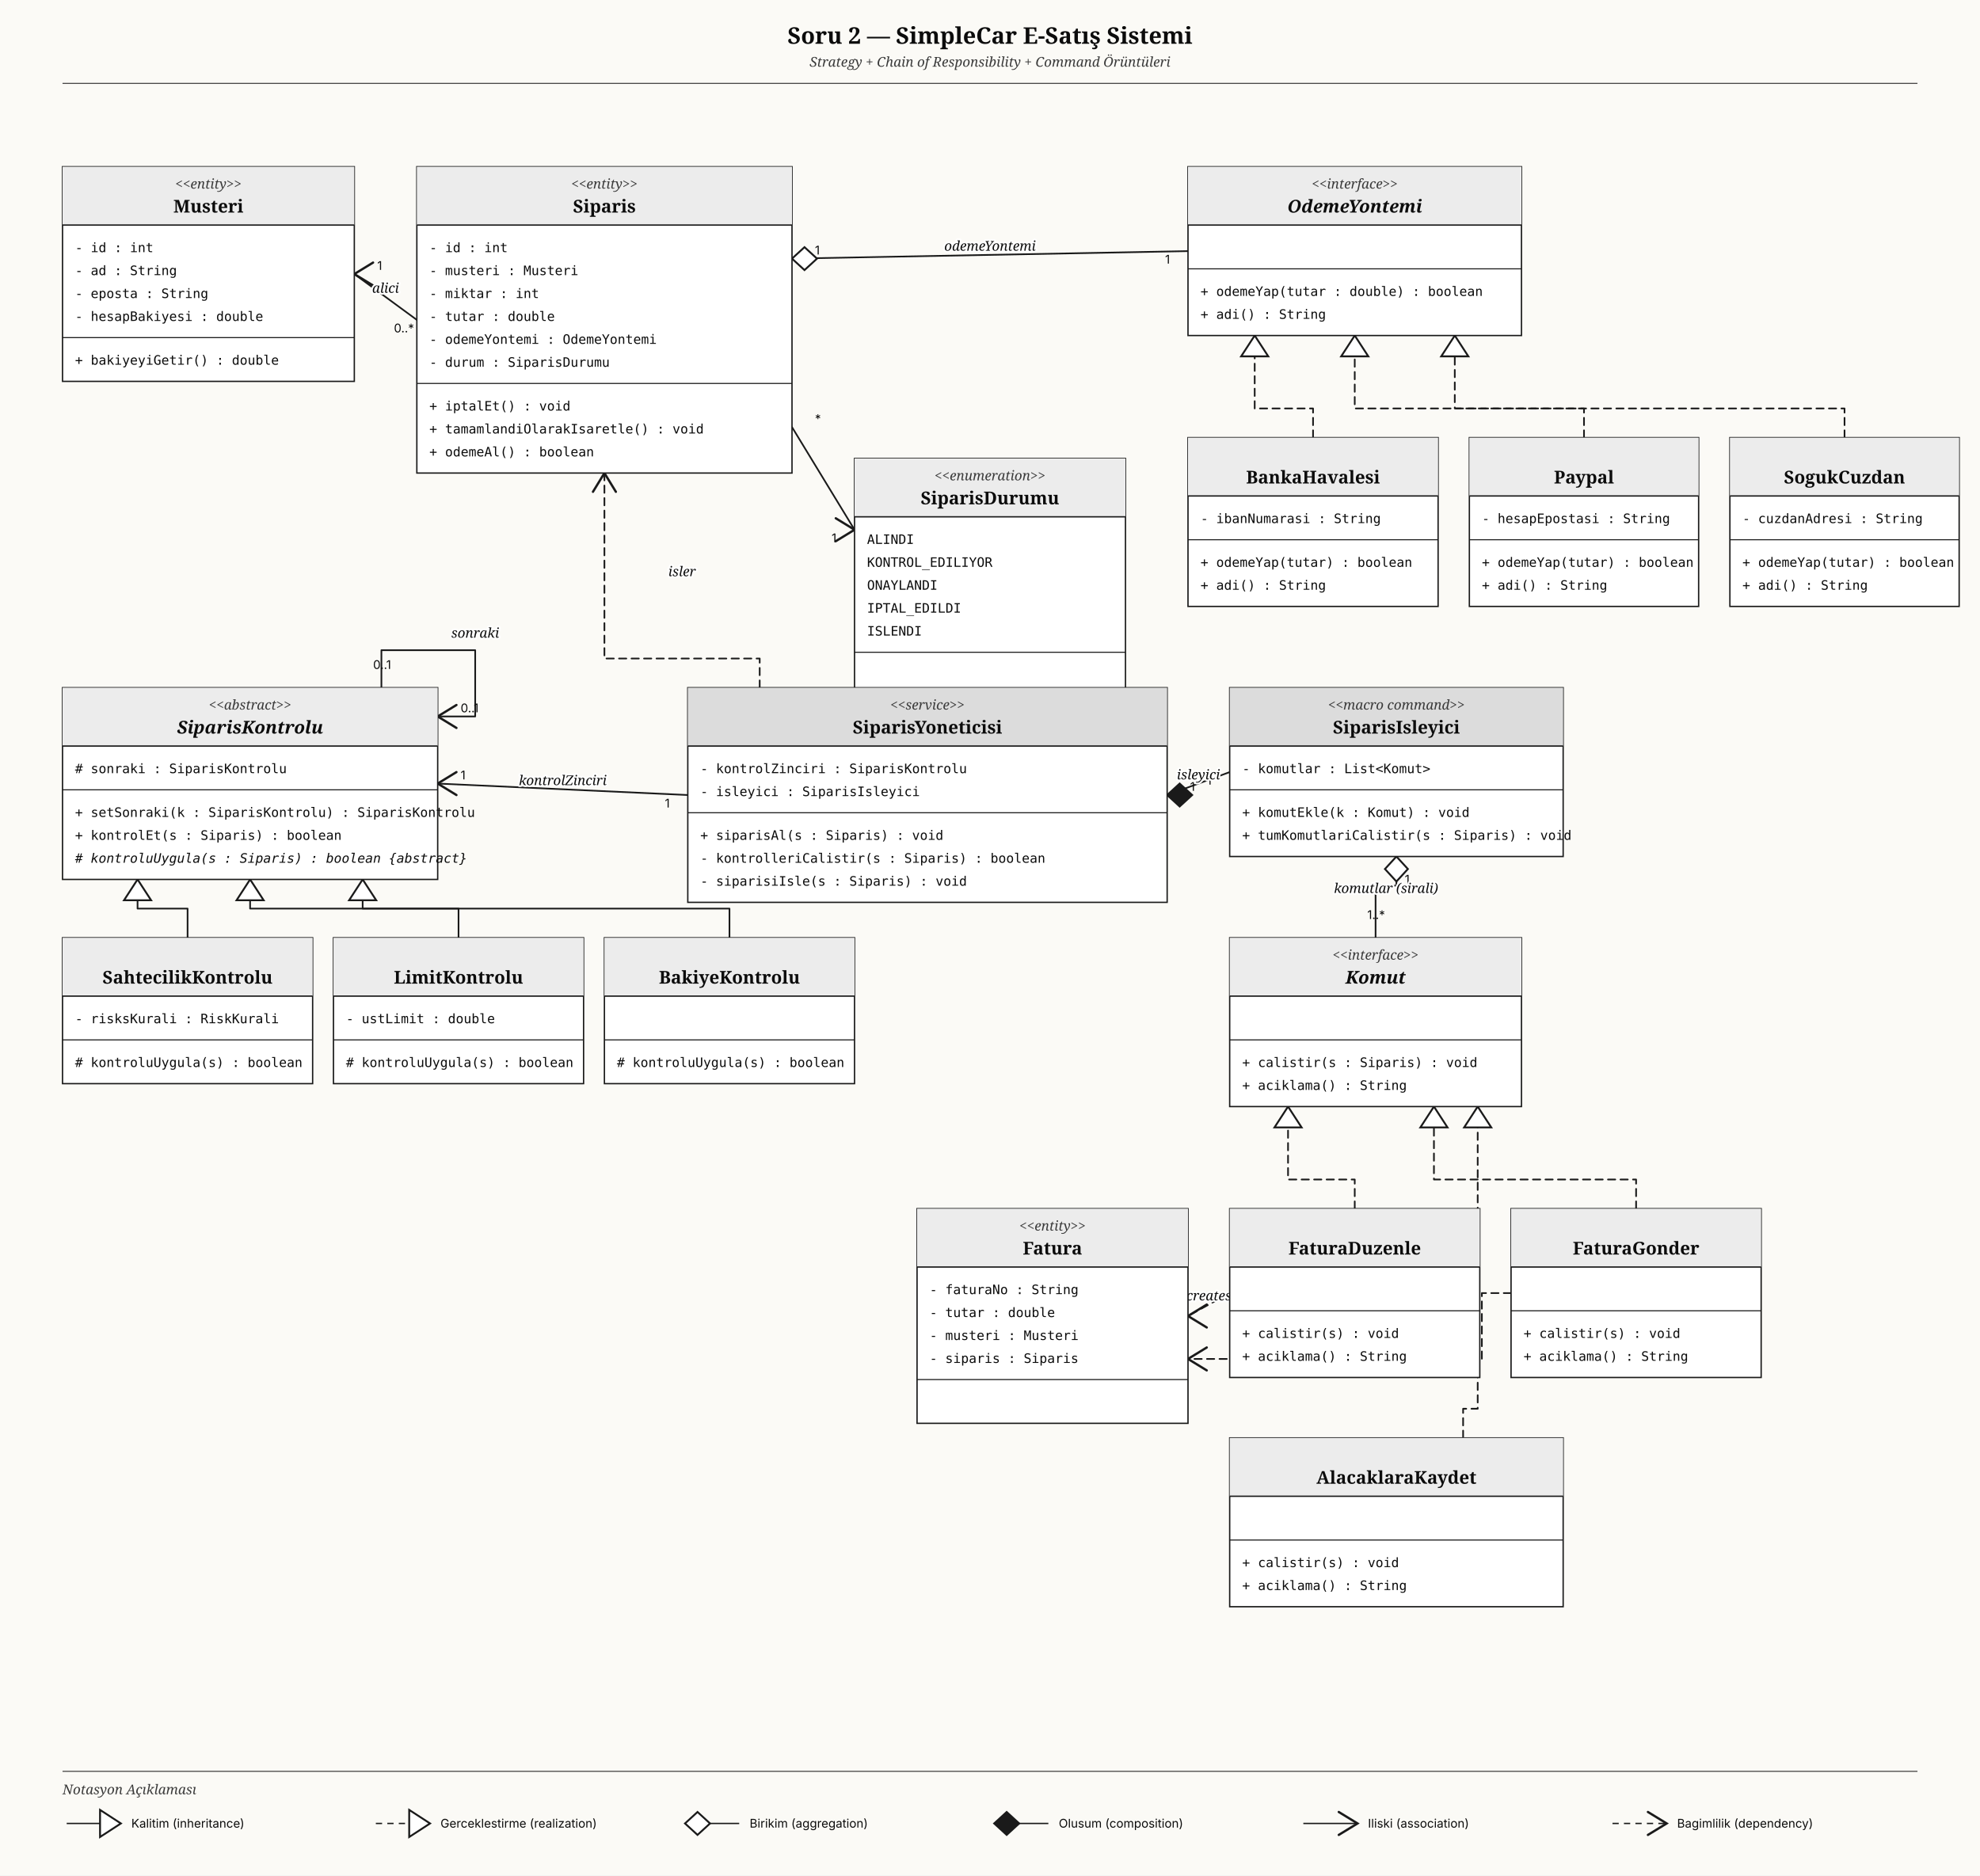
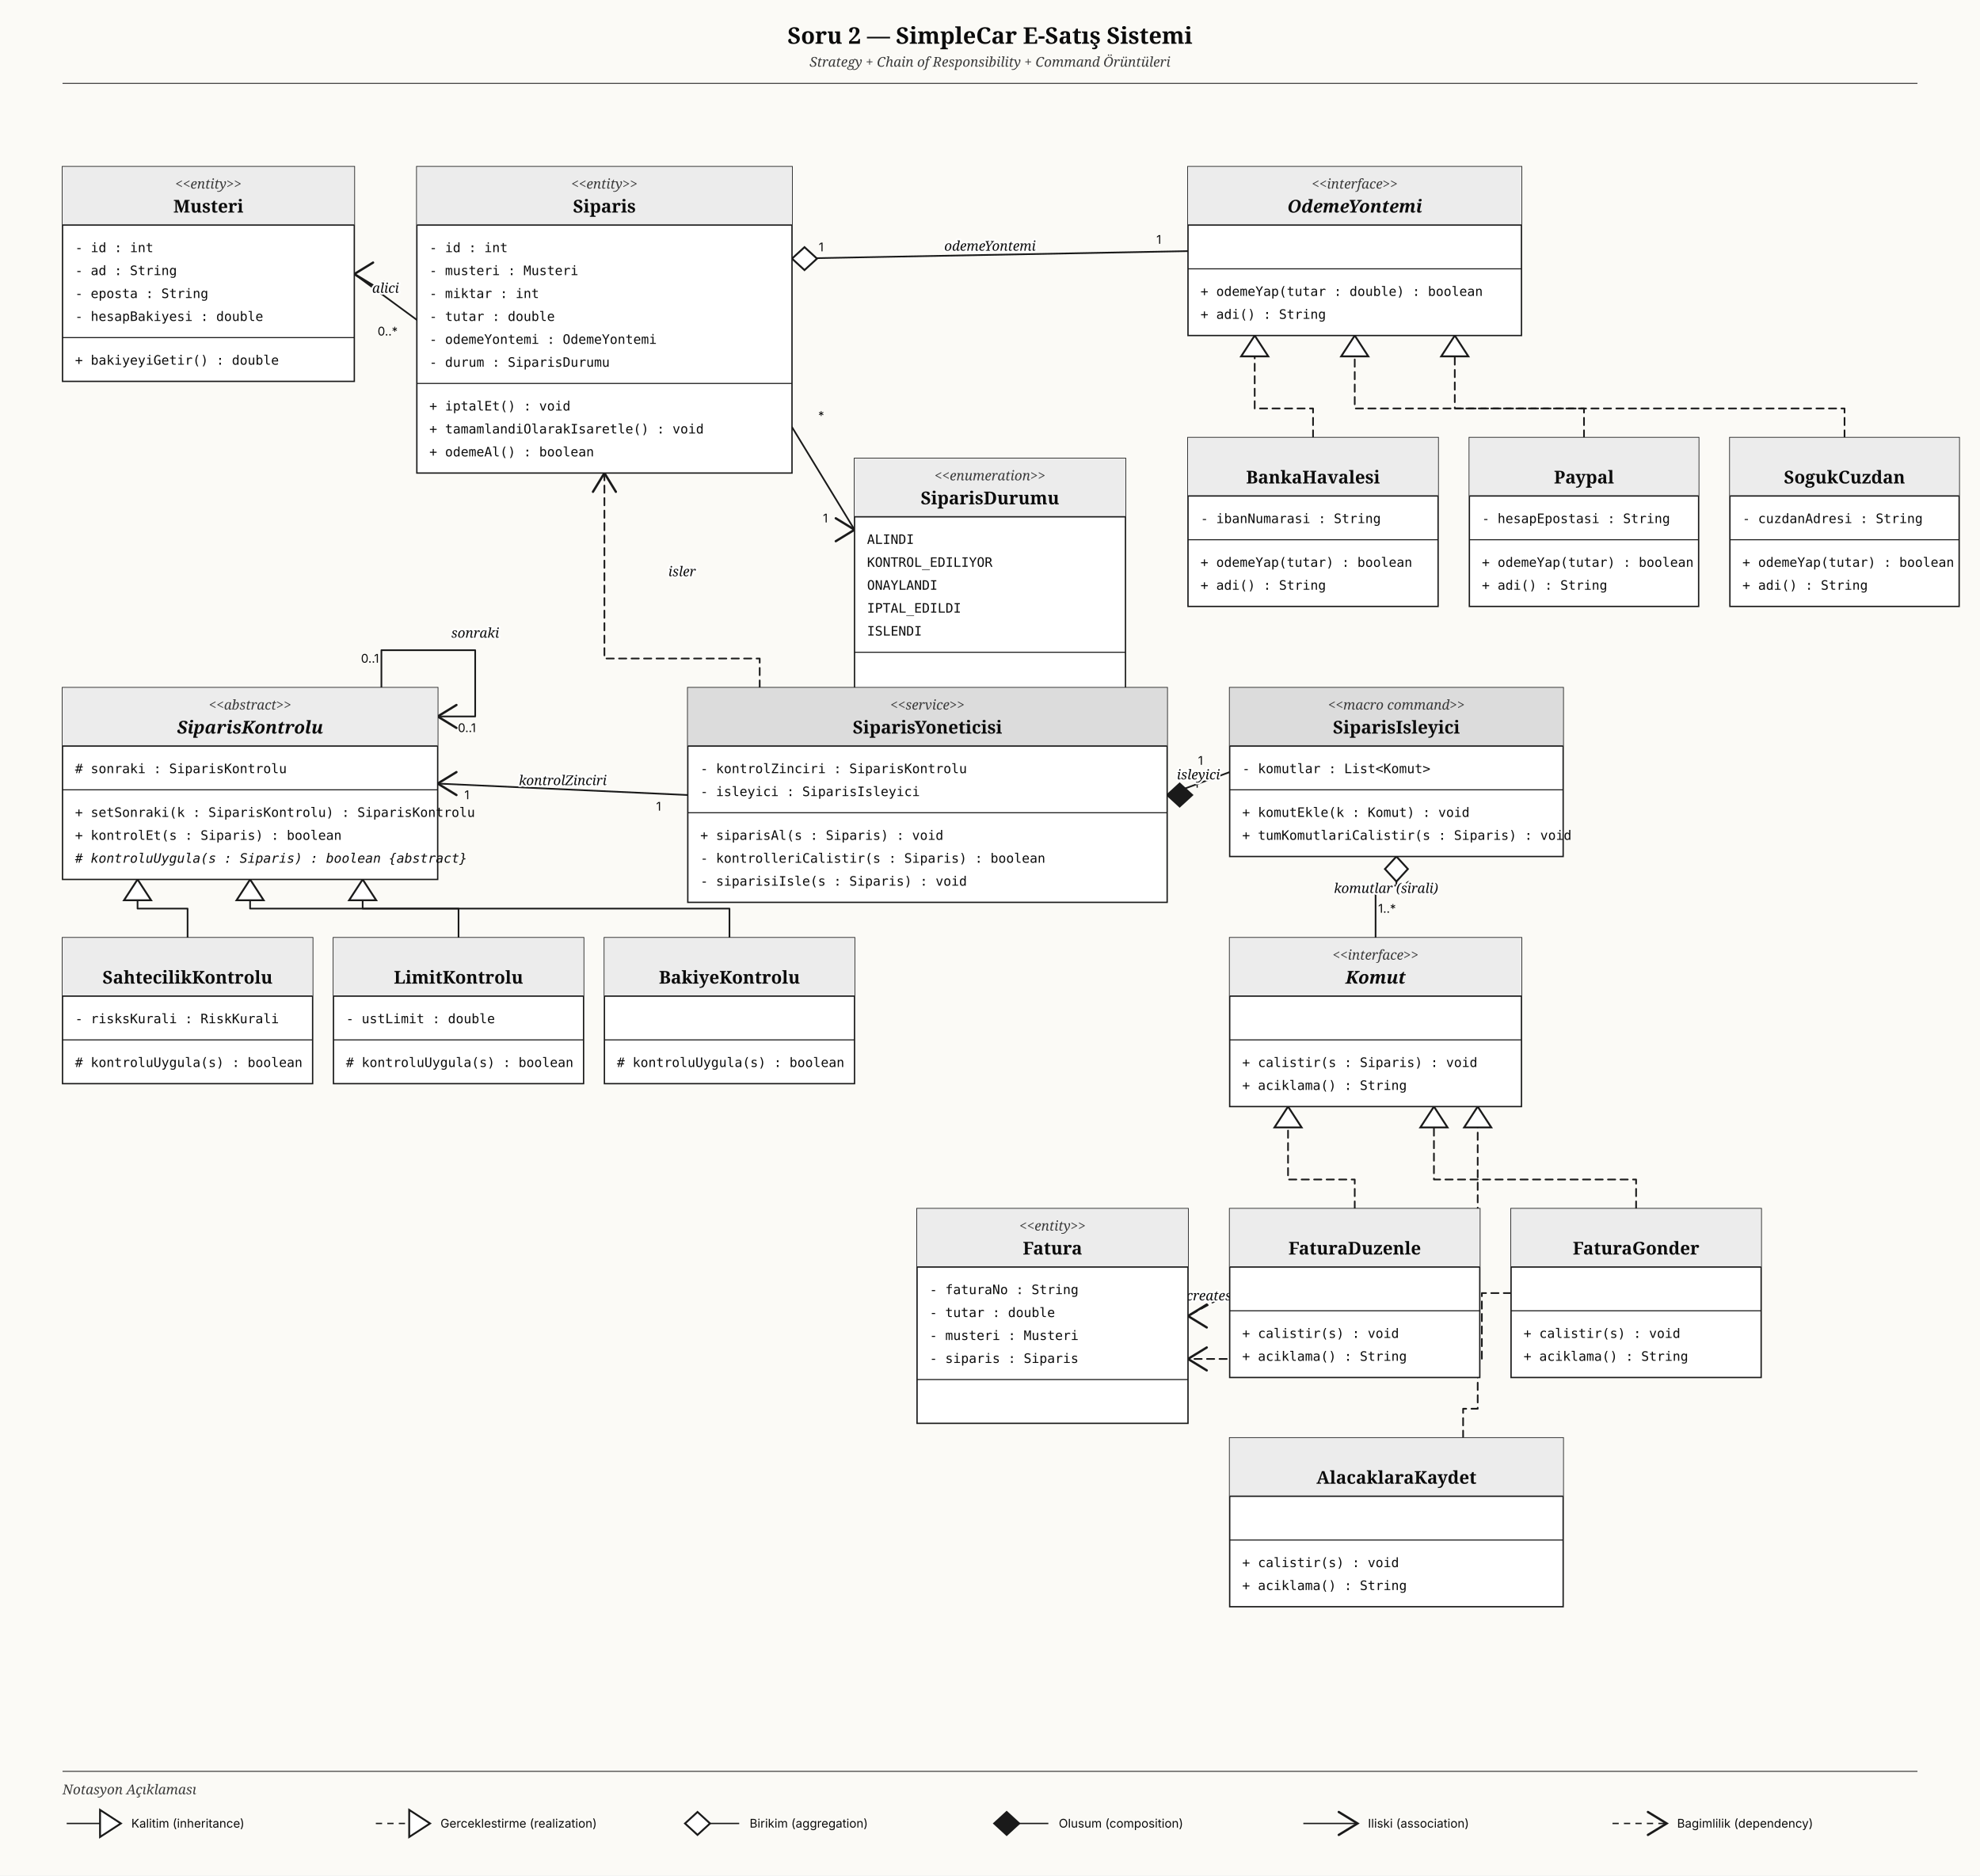
<svg xmlns="http://www.w3.org/2000/svg" viewBox="0 0 1900 1800" width="1900" height="1800">
  <rect width="1900" height="1800" fill="#fbfaf6" />
  <text x="950" y="42" text-anchor="middle" font-family="'EB Garamond','Georgia','Cambria',serif" font-size="22" font-weight="700" fill="#0c0c0c">
      Soru 2 — SimpleCar E-Satış Sistemi
    </text>
  <text x="950" y="64" text-anchor="middle" font-family="'EB Garamond','Georgia','Cambria',serif" font-size="13" font-style="italic" fill="#3a3a3a">
      Strategy + Chain of Responsibility + Command Örüntüleri
    </text>
  <line x1="60" y1="80" x2="1840" y2="80" stroke="#1a1a1a" stroke-width="0.8" />
  <g class="rel-association">
    <path d="M 400 307 L 340 263" fill="none" stroke="#1a1a1a" stroke-width="1.6" stroke-linejoin="round" stroke-linecap="round" />
    <polyline points="358,252 340,263 358,274" fill="none" stroke="#1a1a1a" stroke-width="2.2" stroke-linejoin="miter" stroke-linecap="round" />
-     <text x="378" y="319" font-family="'Inter','Helvetica Neue','Segoe UI',Arial,sans-serif" font-size="11.5" fill="#0c0c0c">0..*</text>
-     <text x="362" y="259" font-family="'Inter','Helvetica Neue','Segoe UI',Arial,sans-serif" font-size="11.5" fill="#0c0c0c">1</text>
+     <text x="372" y="322" text-anchor="middle" font-family="'Inter','Helvetica Neue','Segoe UI',Arial,sans-serif" font-size="11.5" fill="#0c0c0c">0..*</text>
+     <text x="368" y="278" text-anchor="middle" font-family="'Inter','Helvetica Neue','Segoe UI',Arial,sans-serif" font-size="11.5" fill="#0c0c0c">1</text>
    <g>
      <text x="370" y="281" text-anchor="middle" font-family="'EB Garamond','Georgia','Cambria',serif" font-size="13" font-style="italic" fill="#0c0c0c" paint-order="stroke" stroke="#ffffff" stroke-width="3.5" stroke-linejoin="round">
        alici
      </text>
    </g>
  </g>
  <g class="rel-association">
    <path d="M 760 409.9 L 820 508.4" fill="none" stroke="#1a1a1a" stroke-width="1.6" stroke-linejoin="round" stroke-linecap="round" />
    <polyline points="802,519.4 820,508.4 802,497.4" fill="none" stroke="#1a1a1a" stroke-width="2.2" stroke-linejoin="miter" stroke-linecap="round" />
-     <text x="782" y="405.9" font-family="'Inter','Helvetica Neue','Segoe UI',Arial,sans-serif" font-size="11.5" fill="#0c0c0c">*</text>
-     <text x="798" y="520.4" font-family="'Inter','Helvetica Neue','Segoe UI',Arial,sans-serif" font-size="11.5" fill="#0c0c0c">1</text>
+     <text x="788" y="402.9" text-anchor="middle" font-family="'Inter','Helvetica Neue','Segoe UI',Arial,sans-serif" font-size="11.5" fill="#0c0c0c">*</text>
+     <text x="792" y="501.4" text-anchor="middle" font-family="'Inter','Helvetica Neue','Segoe UI',Arial,sans-serif" font-size="11.5" fill="#0c0c0c">1</text>
  </g>
  <g class="rel-aggregation">
    <path d="M 760 248.2 L 1140 241" fill="none" stroke="#1a1a1a" stroke-width="1.6" stroke-linejoin="round" stroke-linecap="round" />
    <polygon points="760,248.2 772,237.2 784,248.2 772,259.2" fill="#ffffff" stroke="#1a1a1a" stroke-width="1.8" stroke-linejoin="miter" />
-     <text x="782" y="244.2" font-family="'Inter','Helvetica Neue','Segoe UI',Arial,sans-serif" font-size="11.5" fill="#0c0c0c">1</text>
-     <text x="1118" y="253" font-family="'Inter','Helvetica Neue','Segoe UI',Arial,sans-serif" font-size="11.5" fill="#0c0c0c">1</text>
+     <text x="788" y="241.2" text-anchor="middle" font-family="'Inter','Helvetica Neue','Segoe UI',Arial,sans-serif" font-size="11.5" fill="#0c0c0c">1</text>
+     <text x="1112" y="234" text-anchor="middle" font-family="'Inter','Helvetica Neue','Segoe UI',Arial,sans-serif" font-size="11.5" fill="#0c0c0c">1</text>
    <g>
      <text x="950" y="240.6" text-anchor="middle" font-family="'EB Garamond','Georgia','Cambria',serif" font-size="13" font-style="italic" fill="#0c0c0c" paint-order="stroke" stroke="#ffffff" stroke-width="3.5" stroke-linejoin="round">
        odemeYontemi
      </text>
    </g>
  </g>
  <g class="rel-realization">
    <path d="M 1260 420 L 1260 392 L 1204 392 L 1204 350 L 1204 322" fill="none" stroke="#1a1a1a" stroke-width="1.6" stroke-dasharray="7,5" stroke-linejoin="round" stroke-linecap="round" />
    <polygon points="1204,322 1217,342 1191,342" fill="#ffffff" stroke="#1a1a1a" stroke-width="1.8" stroke-linejoin="miter" />
  </g>
  <g class="rel-realization">
    <path d="M 1520 420 L 1520 392 L 1300 392 L 1300 350 L 1300 322" fill="none" stroke="#1a1a1a" stroke-width="1.6" stroke-dasharray="7,5" stroke-linejoin="round" stroke-linecap="round" />
    <polygon points="1300,322 1313,342 1287,342" fill="#ffffff" stroke="#1a1a1a" stroke-width="1.8" stroke-linejoin="miter" />
  </g>
  <g class="rel-realization">
    <path d="M 1770 420 L 1770 392 L 1396 392 L 1396 350 L 1396 322" fill="none" stroke="#1a1a1a" stroke-width="1.6" stroke-dasharray="7,5" stroke-linejoin="round" stroke-linecap="round" />
    <polygon points="1396,322 1409,342 1383,342" fill="#ffffff" stroke="#1a1a1a" stroke-width="1.8" stroke-linejoin="miter" />
  </g>
  <g class="rel-association">
    <path d="M 660 763 L 420 752" fill="none" stroke="#1a1a1a" stroke-width="1.6" stroke-linejoin="round" stroke-linecap="round" />
    <polyline points="438,741 420,752 438,763" fill="none" stroke="#1a1a1a" stroke-width="2.2" stroke-linejoin="miter" stroke-linecap="round" />
-     <text x="638" y="775" font-family="'Inter','Helvetica Neue','Segoe UI',Arial,sans-serif" font-size="11.5" fill="#0c0c0c">1</text>
-     <text x="442" y="748" font-family="'Inter','Helvetica Neue','Segoe UI',Arial,sans-serif" font-size="11.5" fill="#0c0c0c">1</text>
+     <text x="632" y="778" text-anchor="middle" font-family="'Inter','Helvetica Neue','Segoe UI',Arial,sans-serif" font-size="11.5" fill="#0c0c0c">1</text>
+     <text x="448" y="767" text-anchor="middle" font-family="'Inter','Helvetica Neue','Segoe UI',Arial,sans-serif" font-size="11.5" fill="#0c0c0c">1</text>
    <g>
      <text x="540" y="753.5" text-anchor="middle" font-family="'EB Garamond','Georgia','Cambria',serif" font-size="13" font-style="italic" fill="#0c0c0c" paint-order="stroke" stroke="#ffffff" stroke-width="3.5" stroke-linejoin="round">
        kontrolZinciri
      </text>
    </g>
  </g>
  <g class="rel-composition">
    <path d="M 1120 763 L 1180 741" fill="none" stroke="#1a1a1a" stroke-width="1.6" stroke-linejoin="round" stroke-linecap="round" />
    <polygon points="1120,763 1132,752 1144,763 1132,774" fill="#1a1a1a" stroke="#1a1a1a" stroke-width="1.8" stroke-linejoin="miter" />
-     <text x="1142" y="759" font-family="'Inter','Helvetica Neue','Segoe UI',Arial,sans-serif" font-size="11.5" fill="#0c0c0c">1</text>
-     <text x="1158" y="753" font-family="'Inter','Helvetica Neue','Segoe UI',Arial,sans-serif" font-size="11.5" fill="#0c0c0c">1</text>
+     <text x="1148" y="756" text-anchor="middle" font-family="'Inter','Helvetica Neue','Segoe UI',Arial,sans-serif" font-size="11.5" fill="#0c0c0c">1</text>
+     <text x="1152" y="734" text-anchor="middle" font-family="'Inter','Helvetica Neue','Segoe UI',Arial,sans-serif" font-size="11.5" fill="#0c0c0c">1</text>
    <g>
      <text x="1150" y="748" text-anchor="middle" font-family="'EB Garamond','Georgia','Cambria',serif" font-size="13" font-style="italic" fill="#0c0c0c" paint-order="stroke" stroke="#ffffff" stroke-width="3.5" stroke-linejoin="round">
        isleyici
      </text>
    </g>
  </g>
  <g class="rel-dependency">
    <path d="M 729 660 L 729 632 L 580 632 L 580 482 L 580 454" fill="none" stroke="#1a1a1a" stroke-width="1.6" stroke-dasharray="7,5" stroke-linejoin="round" stroke-linecap="round" />
    <polyline points="591,472 580,454 569,472" fill="none" stroke="#1a1a1a" stroke-width="2.2" stroke-linejoin="miter" stroke-linecap="round" />
    <g>
      <text x="654.5" y="553" text-anchor="middle" font-family="'EB Garamond','Georgia','Cambria',serif" font-size="13" font-style="italic" fill="#0c0c0c" paint-order="stroke" stroke="#ffffff" stroke-width="3.5" stroke-linejoin="round">
        isler
      </text>
    </g>
  </g>
  <g class="rel-association">
    <path d="M 366 660 L 366 624 L 456 624 L 456 687.6 L 420 687.6" fill="none" stroke="#1a1a1a" stroke-width="1.6" stroke-linejoin="round" stroke-linecap="round" />
    <polyline points="438,676.6 420,687.6 438,698.6" fill="none" stroke="#1a1a1a" stroke-width="2.2" stroke-linejoin="miter" stroke-linecap="round" />
-     <text x="358" y="642" font-family="'Inter','Helvetica Neue','Segoe UI',Arial,sans-serif" font-size="11.5" fill="#0c0c0c">0..1</text>
-     <text x="442" y="683.6" font-family="'Inter','Helvetica Neue','Segoe UI',Arial,sans-serif" font-size="11.5" fill="#0c0c0c">0..1</text>
+     <text x="355" y="636" text-anchor="middle" font-family="'Inter','Helvetica Neue','Segoe UI',Arial,sans-serif" font-size="11.5" fill="#0c0c0c">0..1</text>
+     <text x="448" y="702.6" text-anchor="middle" font-family="'Inter','Helvetica Neue','Segoe UI',Arial,sans-serif" font-size="11.5" fill="#0c0c0c">0..1</text>
    <g>
      <text x="456" y="612" text-anchor="middle" font-family="'EB Garamond','Georgia','Cambria',serif" font-size="13" font-style="italic" fill="#0c0c0c" paint-order="stroke" stroke="#ffffff" stroke-width="3.5" stroke-linejoin="round">
        sonraki
      </text>
    </g>
  </g>
  <g class="rel-inheritance">
    <path d="M 180 900 L 180 872 L 132 872 L 132 872 L 132 844" fill="none" stroke="#1a1a1a" stroke-width="1.6" stroke-linejoin="round" stroke-linecap="round" />
    <polygon points="132,844 145,864 119,864" fill="#ffffff" stroke="#1a1a1a" stroke-width="1.8" stroke-linejoin="miter" />
  </g>
  <g class="rel-inheritance">
    <path d="M 440 900 L 440 872 L 240 872 L 240 872 L 240 844" fill="none" stroke="#1a1a1a" stroke-width="1.6" stroke-linejoin="round" stroke-linecap="round" />
    <polygon points="240,844 253,864 227,864" fill="#ffffff" stroke="#1a1a1a" stroke-width="1.8" stroke-linejoin="miter" />
  </g>
  <g class="rel-inheritance">
    <path d="M 700 900 L 700 872 L 348 872 L 348 872 L 348 844" fill="none" stroke="#1a1a1a" stroke-width="1.6" stroke-linejoin="round" stroke-linecap="round" />
    <polygon points="348,844 361,864 335,864" fill="#ffffff" stroke="#1a1a1a" stroke-width="1.8" stroke-linejoin="miter" />
  </g>
  <g class="rel-aggregation">
    <path d="M 1340 822 L 1340 850 L 1320 850 L 1320 872 L 1320 900" fill="none" stroke="#1a1a1a" stroke-width="1.6" stroke-linejoin="round" stroke-linecap="round" />
    <polygon points="1340,822 1351,834 1340,846 1329,834" fill="#ffffff" stroke="#1a1a1a" stroke-width="1.8" stroke-linejoin="miter" />
-     <text x="1348" y="848" font-family="'Inter','Helvetica Neue','Segoe UI',Arial,sans-serif" font-size="11.5" fill="#0c0c0c">1</text>
-     <text x="1312" y="882" font-family="'Inter','Helvetica Neue','Segoe UI',Arial,sans-serif" font-size="11.5" fill="#0c0c0c">1..*</text>
+     <text x="1351" y="854" text-anchor="middle" font-family="'Inter','Helvetica Neue','Segoe UI',Arial,sans-serif" font-size="11.5" fill="#0c0c0c">1</text>
+     <text x="1331" y="876" text-anchor="middle" font-family="'Inter','Helvetica Neue','Segoe UI',Arial,sans-serif" font-size="11.5" fill="#0c0c0c">1..*</text>
    <g>
      <text x="1330" y="857" text-anchor="middle" font-family="'EB Garamond','Georgia','Cambria',serif" font-size="13" font-style="italic" fill="#0c0c0c" paint-order="stroke" stroke="#ffffff" stroke-width="3.5" stroke-linejoin="round">
        komutlar (sirali)
      </text>
    </g>
  </g>
  <g class="rel-realization">
    <path d="M 1300 1160 L 1300 1132 L 1236 1132 L 1236 1090 L 1236 1062" fill="none" stroke="#1a1a1a" stroke-width="1.6" stroke-dasharray="7,5" stroke-linejoin="round" stroke-linecap="round" />
    <polygon points="1236,1062 1249,1082 1223,1082" fill="#ffffff" stroke="#1a1a1a" stroke-width="1.8" stroke-linejoin="miter" />
  </g>
  <g class="rel-realization">
    <path d="M 1570 1160 L 1570 1132 L 1376 1132 L 1376 1090 L 1376 1062" fill="none" stroke="#1a1a1a" stroke-width="1.6" stroke-dasharray="7,5" stroke-linejoin="round" stroke-linecap="round" />
    <polygon points="1376,1062 1389,1082 1363,1082" fill="#ffffff" stroke="#1a1a1a" stroke-width="1.8" stroke-linejoin="miter" />
  </g>
  <g class="rel-realization">
    <path d="M 1404 1380 L 1404 1352 L 1418 1352 L 1418 1090 L 1418 1062" fill="none" stroke="#1a1a1a" stroke-width="1.6" stroke-dasharray="7,5" stroke-linejoin="round" stroke-linecap="round" />
    <polygon points="1418,1062 1431,1082 1405,1082" fill="#ffffff" stroke="#1a1a1a" stroke-width="1.8" stroke-linejoin="miter" />
  </g>
  <g class="rel-dependency">
    <path d="M 1180 1241 L 1140 1263" fill="none" stroke="#1a1a1a" stroke-width="1.6" stroke-dasharray="7,5" stroke-linejoin="round" stroke-linecap="round" />
    <polyline points="1158,1252 1140,1263 1158,1274" fill="none" stroke="#1a1a1a" stroke-width="2.2" stroke-linejoin="miter" stroke-linecap="round" />
    <g>
      <text x="1160" y="1248" text-anchor="middle" font-family="'EB Garamond','Georgia','Cambria',serif" font-size="13" font-style="italic" fill="#0c0c0c" paint-order="stroke" stroke="#ffffff" stroke-width="3.5" stroke-linejoin="round">
        &lt;&lt;creates&gt;&gt;
      </text>
    </g>
  </g>
  <g class="rel-dependency">
    <path d="M 1450 1241 L 1422 1241 L 1422 1304.2 L 1168 1304.2 L 1140 1304.2" fill="none" stroke="#1a1a1a" stroke-width="1.6" stroke-dasharray="7,5" stroke-linejoin="round" stroke-linecap="round" />
    <polyline points="1158,1293.2 1140,1304.2 1158,1315.2" fill="none" stroke="#1a1a1a" stroke-width="2.2" stroke-linejoin="miter" stroke-linecap="round" />
    <g>
      <text x="1295" y="1268.6" text-anchor="middle" font-family="'EB Garamond','Georgia','Cambria',serif" font-size="13" font-style="italic" fill="#0c0c0c" paint-order="stroke" stroke="#ffffff" stroke-width="3.5" stroke-linejoin="round">
        &lt;&lt;uses&gt;&gt;
      </text>
    </g>
  </g>
  <g class="cls-Musteri">
    <rect x="60" y="160" width="280" height="206" fill="#ffffff" stroke="#1a1a1a" stroke-width="1.3" />
    <rect x="60" y="160" width="280" height="56" fill="#ececec" stroke="none" />
    <line x1="60" y1="216" x2="340" y2="216" stroke="#1a1a1a" stroke-width="1.3" />
    <text x="200" y="181" text-anchor="middle" font-family="'EB Garamond','Georgia','Cambria',serif" font-style="italic" font-size="13" fill="#3a3a3a">
      &lt;&lt;entity&gt;&gt;
    </text>
    <text x="200" y="204" text-anchor="middle" font-family="'EB Garamond','Georgia','Cambria',serif" font-weight="700" font-size="17" fill="#0c0c0c">
    Musteri
  </text>
    <text x="72" y="242" font-family="'JetBrains Mono','SFMono-Regular','Consolas',Menlo,monospace" font-size="12.5" fill="#0c0c0c">- id : int</text>
    <text x="72" y="264" font-family="'JetBrains Mono','SFMono-Regular','Consolas',Menlo,monospace" font-size="12.5" fill="#0c0c0c">- ad : String</text>
    <text x="72" y="286" font-family="'JetBrains Mono','SFMono-Regular','Consolas',Menlo,monospace" font-size="12.5" fill="#0c0c0c">- eposta : String</text>
    <text x="72" y="308" font-family="'JetBrains Mono','SFMono-Regular','Consolas',Menlo,monospace" font-size="12.5" fill="#0c0c0c">- hesapBakiyesi : double</text>
    <line x1="60" y1="324" x2="340" y2="324" stroke="#1a1a1a" stroke-width="1" />
    <text x="72" y="350" font-family="'JetBrains Mono','SFMono-Regular','Consolas',Menlo,monospace" font-size="12.5" fill="#0c0c0c">+ bakiyeyiGetir() : double</text>
  </g>
  <g class="cls-Siparis">
    <rect x="400" y="160" width="360" height="294" fill="#ffffff" stroke="#1a1a1a" stroke-width="1.3" />
    <rect x="400" y="160" width="360" height="56" fill="#ececec" stroke="none" />
    <line x1="400" y1="216" x2="760" y2="216" stroke="#1a1a1a" stroke-width="1.3" />
    <text x="580" y="181" text-anchor="middle" font-family="'EB Garamond','Georgia','Cambria',serif" font-style="italic" font-size="13" fill="#3a3a3a">
      &lt;&lt;entity&gt;&gt;
    </text>
    <text x="580" y="204" text-anchor="middle" font-family="'EB Garamond','Georgia','Cambria',serif" font-weight="700" font-size="17" fill="#0c0c0c">
    Siparis
  </text>
    <text x="412" y="242" font-family="'JetBrains Mono','SFMono-Regular','Consolas',Menlo,monospace" font-size="12.5" fill="#0c0c0c">- id : int</text>
    <text x="412" y="264" font-family="'JetBrains Mono','SFMono-Regular','Consolas',Menlo,monospace" font-size="12.5" fill="#0c0c0c">- musteri : Musteri</text>
    <text x="412" y="286" font-family="'JetBrains Mono','SFMono-Regular','Consolas',Menlo,monospace" font-size="12.5" fill="#0c0c0c">- miktar : int</text>
    <text x="412" y="308" font-family="'JetBrains Mono','SFMono-Regular','Consolas',Menlo,monospace" font-size="12.5" fill="#0c0c0c">- tutar : double</text>
    <text x="412" y="330" font-family="'JetBrains Mono','SFMono-Regular','Consolas',Menlo,monospace" font-size="12.5" fill="#0c0c0c">- odemeYontemi : OdemeYontemi</text>
    <text x="412" y="352" font-family="'JetBrains Mono','SFMono-Regular','Consolas',Menlo,monospace" font-size="12.5" fill="#0c0c0c">- durum : SiparisDurumu</text>
    <line x1="400" y1="368" x2="760" y2="368" stroke="#1a1a1a" stroke-width="1" />
    <text x="412" y="394" font-family="'JetBrains Mono','SFMono-Regular','Consolas',Menlo,monospace" font-size="12.5" fill="#0c0c0c">+ iptalEt() : void</text>
    <text x="412" y="416" font-family="'JetBrains Mono','SFMono-Regular','Consolas',Menlo,monospace" font-size="12.5" fill="#0c0c0c">+ tamamlandiOlarakIsaretle() : void</text>
    <text x="412" y="438" font-family="'JetBrains Mono','SFMono-Regular','Consolas',Menlo,monospace" font-size="12.5" fill="#0c0c0c">+ odemeAl() : boolean</text>
  </g>
  <g class="cls-SiparisDurumu">
    <rect x="820" y="440" width="260" height="228" fill="#ffffff" stroke="#1a1a1a" stroke-width="1.3" />
    <rect x="820" y="440" width="260" height="56" fill="#ececec" stroke="none" />
    <line x1="820" y1="496" x2="1080" y2="496" stroke="#1a1a1a" stroke-width="1.3" />
    <text x="950" y="461" text-anchor="middle" font-family="'EB Garamond','Georgia','Cambria',serif" font-style="italic" font-size="13" fill="#3a3a3a">
      &lt;&lt;enumeration&gt;&gt;
    </text>
    <text x="950" y="484" text-anchor="middle" font-family="'EB Garamond','Georgia','Cambria',serif" font-weight="700" font-size="17" fill="#0c0c0c">
    SiparisDurumu
  </text>
    <text x="832" y="522" font-family="'JetBrains Mono','SFMono-Regular','Consolas',Menlo,monospace" font-size="12.5" fill="#0c0c0c">ALINDI</text>
    <text x="832" y="544" font-family="'JetBrains Mono','SFMono-Regular','Consolas',Menlo,monospace" font-size="12.5" fill="#0c0c0c">KONTROL_EDILIYOR</text>
    <text x="832" y="566" font-family="'JetBrains Mono','SFMono-Regular','Consolas',Menlo,monospace" font-size="12.5" fill="#0c0c0c">ONAYLANDI</text>
    <text x="832" y="588" font-family="'JetBrains Mono','SFMono-Regular','Consolas',Menlo,monospace" font-size="12.5" fill="#0c0c0c">IPTAL_EDILDI</text>
    <text x="832" y="610" font-family="'JetBrains Mono','SFMono-Regular','Consolas',Menlo,monospace" font-size="12.5" fill="#0c0c0c">ISLENDI</text>
    <line x1="820" y1="626" x2="1080" y2="626" stroke="#1a1a1a" stroke-width="1" />
  </g>
  <g class="cls-OdemeYontemi">
    <rect x="1140" y="160" width="320" height="162" fill="#ffffff" stroke="#1a1a1a" stroke-width="1.3" />
    <rect x="1140" y="160" width="320" height="56" fill="#ececec" stroke="none" />
    <line x1="1140" y1="216" x2="1460" y2="216" stroke="#1a1a1a" stroke-width="1.3" />
    <text x="1300" y="181" text-anchor="middle" font-family="'EB Garamond','Georgia','Cambria',serif" font-style="italic" font-size="13" fill="#3a3a3a">
      &lt;&lt;interface&gt;&gt;
    </text>
    <text x="1300" y="204" text-anchor="middle" font-family="'EB Garamond','Georgia','Cambria',serif" font-weight="700" font-size="17" font-style="italic" fill="#0c0c0c">
    OdemeYontemi
  </text>
    <line x1="1140" y1="258" x2="1460" y2="258" stroke="#1a1a1a" stroke-width="1" />
    <text x="1152" y="284" font-family="'JetBrains Mono','SFMono-Regular','Consolas',Menlo,monospace" font-size="12.5" fill="#0c0c0c">+ odemeYap(tutar : double) : boolean</text>
    <text x="1152" y="306" font-family="'JetBrains Mono','SFMono-Regular','Consolas',Menlo,monospace" font-size="12.5" fill="#0c0c0c">+ adi() : String</text>
  </g>
  <g class="cls-BankaHavalesi">
    <rect x="1140" y="420" width="240" height="162" fill="#ffffff" stroke="#1a1a1a" stroke-width="1.3" />
    <rect x="1140" y="420" width="240" height="56" fill="#ececec" stroke="none" />
    <line x1="1140" y1="476" x2="1380" y2="476" stroke="#1a1a1a" stroke-width="1.3" />
    <text x="1260" y="464" text-anchor="middle" font-family="'EB Garamond','Georgia','Cambria',serif" font-weight="700" font-size="17" fill="#0c0c0c">
    BankaHavalesi
  </text>
    <text x="1152" y="502" font-family="'JetBrains Mono','SFMono-Regular','Consolas',Menlo,monospace" font-size="12.5" fill="#0c0c0c">- ibanNumarasi : String</text>
    <line x1="1140" y1="518" x2="1380" y2="518" stroke="#1a1a1a" stroke-width="1" />
    <text x="1152" y="544" font-family="'JetBrains Mono','SFMono-Regular','Consolas',Menlo,monospace" font-size="12.5" fill="#0c0c0c">+ odemeYap(tutar) : boolean</text>
    <text x="1152" y="566" font-family="'JetBrains Mono','SFMono-Regular','Consolas',Menlo,monospace" font-size="12.5" fill="#0c0c0c">+ adi() : String</text>
  </g>
  <g class="cls-Paypal">
    <rect x="1410" y="420" width="220" height="162" fill="#ffffff" stroke="#1a1a1a" stroke-width="1.3" />
    <rect x="1410" y="420" width="220" height="56" fill="#ececec" stroke="none" />
    <line x1="1410" y1="476" x2="1630" y2="476" stroke="#1a1a1a" stroke-width="1.3" />
    <text x="1520" y="464" text-anchor="middle" font-family="'EB Garamond','Georgia','Cambria',serif" font-weight="700" font-size="17" fill="#0c0c0c">
    Paypal
  </text>
    <text x="1422" y="502" font-family="'JetBrains Mono','SFMono-Regular','Consolas',Menlo,monospace" font-size="12.5" fill="#0c0c0c">- hesapEpostasi : String</text>
    <line x1="1410" y1="518" x2="1630" y2="518" stroke="#1a1a1a" stroke-width="1" />
    <text x="1422" y="544" font-family="'JetBrains Mono','SFMono-Regular','Consolas',Menlo,monospace" font-size="12.5" fill="#0c0c0c">+ odemeYap(tutar) : boolean</text>
    <text x="1422" y="566" font-family="'JetBrains Mono','SFMono-Regular','Consolas',Menlo,monospace" font-size="12.5" fill="#0c0c0c">+ adi() : String</text>
  </g>
  <g class="cls-SogukCuzdan">
    <rect x="1660" y="420" width="220" height="162" fill="#ffffff" stroke="#1a1a1a" stroke-width="1.3" />
    <rect x="1660" y="420" width="220" height="56" fill="#ececec" stroke="none" />
    <line x1="1660" y1="476" x2="1880" y2="476" stroke="#1a1a1a" stroke-width="1.3" />
    <text x="1770" y="464" text-anchor="middle" font-family="'EB Garamond','Georgia','Cambria',serif" font-weight="700" font-size="17" fill="#0c0c0c">
    SogukCuzdan
  </text>
    <text x="1672" y="502" font-family="'JetBrains Mono','SFMono-Regular','Consolas',Menlo,monospace" font-size="12.5" fill="#0c0c0c">- cuzdanAdresi : String</text>
    <line x1="1660" y1="518" x2="1880" y2="518" stroke="#1a1a1a" stroke-width="1" />
    <text x="1672" y="544" font-family="'JetBrains Mono','SFMono-Regular','Consolas',Menlo,monospace" font-size="12.5" fill="#0c0c0c">+ odemeYap(tutar) : boolean</text>
    <text x="1672" y="566" font-family="'JetBrains Mono','SFMono-Regular','Consolas',Menlo,monospace" font-size="12.5" fill="#0c0c0c">+ adi() : String</text>
  </g>
  <g class="cls-SiparisYoneticisi">
    <rect x="660" y="660" width="460" height="206" fill="#ffffff" stroke="#1a1a1a" stroke-width="1.3" />
    <rect x="660" y="660" width="460" height="56" fill="#dcdcdc" stroke="none" />
    <line x1="660" y1="716" x2="1120" y2="716" stroke="#1a1a1a" stroke-width="1.3" />
    <text x="890" y="681" text-anchor="middle" font-family="'EB Garamond','Georgia','Cambria',serif" font-style="italic" font-size="13" fill="#3a3a3a">
      &lt;&lt;service&gt;&gt;
    </text>
    <text x="890" y="704" text-anchor="middle" font-family="'EB Garamond','Georgia','Cambria',serif" font-weight="700" font-size="17" fill="#0c0c0c">
    SiparisYoneticisi
  </text>
    <text x="672" y="742" font-family="'JetBrains Mono','SFMono-Regular','Consolas',Menlo,monospace" font-size="12.5" fill="#0c0c0c">- kontrolZinciri : SiparisKontrolu</text>
    <text x="672" y="764" font-family="'JetBrains Mono','SFMono-Regular','Consolas',Menlo,monospace" font-size="12.5" fill="#0c0c0c">- isleyici : SiparisIsleyici</text>
    <line x1="660" y1="780" x2="1120" y2="780" stroke="#1a1a1a" stroke-width="1" />
    <text x="672" y="806" font-family="'JetBrains Mono','SFMono-Regular','Consolas',Menlo,monospace" font-size="12.5" fill="#0c0c0c">+ siparisAl(s : Siparis) : void</text>
    <text x="672" y="828" font-family="'JetBrains Mono','SFMono-Regular','Consolas',Menlo,monospace" font-size="12.5" fill="#0c0c0c">- kontrolleriCalistir(s : Siparis) : boolean</text>
    <text x="672" y="850" font-family="'JetBrains Mono','SFMono-Regular','Consolas',Menlo,monospace" font-size="12.5" fill="#0c0c0c">- siparisiIsle(s : Siparis) : void</text>
  </g>
  <g class="cls-SiparisKontrolu">
    <rect x="60" y="660" width="360" height="184" fill="#ffffff" stroke="#1a1a1a" stroke-width="1.3" />
    <rect x="60" y="660" width="360" height="56" fill="#ececec" stroke="none" />
    <line x1="60" y1="716" x2="420" y2="716" stroke="#1a1a1a" stroke-width="1.3" />
    <text x="240" y="681" text-anchor="middle" font-family="'EB Garamond','Georgia','Cambria',serif" font-style="italic" font-size="13" fill="#3a3a3a">
      &lt;&lt;abstract&gt;&gt;
    </text>
    <text x="240" y="704" text-anchor="middle" font-family="'EB Garamond','Georgia','Cambria',serif" font-weight="700" font-size="17" font-style="italic" fill="#0c0c0c">
    SiparisKontrolu
  </text>
    <text x="72" y="742" font-family="'JetBrains Mono','SFMono-Regular','Consolas',Menlo,monospace" font-size="12.5" fill="#0c0c0c"># sonraki : SiparisKontrolu</text>
    <line x1="60" y1="758" x2="420" y2="758" stroke="#1a1a1a" stroke-width="1" />
    <text x="72" y="784" font-family="'JetBrains Mono','SFMono-Regular','Consolas',Menlo,monospace" font-size="12.5" fill="#0c0c0c">+ setSonraki(k : SiparisKontrolu) : SiparisKontrolu</text>
    <text x="72" y="806" font-family="'JetBrains Mono','SFMono-Regular','Consolas',Menlo,monospace" font-size="12.5" fill="#0c0c0c">+ kontrolEt(s : Siparis) : boolean</text>
    <text x="72" y="828" font-family="'JetBrains Mono','SFMono-Regular','Consolas',Menlo,monospace" font-size="12.5" font-style="italic" fill="#0c0c0c"># kontroluUygula(s : Siparis) : boolean  {abstract}</text>
  </g>
  <g class="cls-SahtecilikKontrolu">
    <rect x="60" y="900" width="240" height="140" fill="#ffffff" stroke="#1a1a1a" stroke-width="1.3" />
    <rect x="60" y="900" width="240" height="56" fill="#ececec" stroke="none" />
    <line x1="60" y1="956" x2="300" y2="956" stroke="#1a1a1a" stroke-width="1.3" />
    <text x="180" y="944" text-anchor="middle" font-family="'EB Garamond','Georgia','Cambria',serif" font-weight="700" font-size="17" fill="#0c0c0c">
    SahtecilikKontrolu
  </text>
    <text x="72" y="982" font-family="'JetBrains Mono','SFMono-Regular','Consolas',Menlo,monospace" font-size="12.5" fill="#0c0c0c">- risksKurali : RiskKurali</text>
    <line x1="60" y1="998" x2="300" y2="998" stroke="#1a1a1a" stroke-width="1" />
    <text x="72" y="1024" font-family="'JetBrains Mono','SFMono-Regular','Consolas',Menlo,monospace" font-size="12.5" fill="#0c0c0c"># kontroluUygula(s) : boolean</text>
  </g>
  <g class="cls-LimitKontrolu">
    <rect x="320" y="900" width="240" height="140" fill="#ffffff" stroke="#1a1a1a" stroke-width="1.3" />
    <rect x="320" y="900" width="240" height="56" fill="#ececec" stroke="none" />
    <line x1="320" y1="956" x2="560" y2="956" stroke="#1a1a1a" stroke-width="1.3" />
    <text x="440" y="944" text-anchor="middle" font-family="'EB Garamond','Georgia','Cambria',serif" font-weight="700" font-size="17" fill="#0c0c0c">
    LimitKontrolu
  </text>
    <text x="332" y="982" font-family="'JetBrains Mono','SFMono-Regular','Consolas',Menlo,monospace" font-size="12.5" fill="#0c0c0c">- ustLimit : double</text>
    <line x1="320" y1="998" x2="560" y2="998" stroke="#1a1a1a" stroke-width="1" />
    <text x="332" y="1024" font-family="'JetBrains Mono','SFMono-Regular','Consolas',Menlo,monospace" font-size="12.5" fill="#0c0c0c"># kontroluUygula(s) : boolean</text>
  </g>
  <g class="cls-BakiyeKontrolu">
    <rect x="580" y="900" width="240" height="140" fill="#ffffff" stroke="#1a1a1a" stroke-width="1.3" />
    <rect x="580" y="900" width="240" height="56" fill="#ececec" stroke="none" />
    <line x1="580" y1="956" x2="820" y2="956" stroke="#1a1a1a" stroke-width="1.3" />
    <text x="700" y="944" text-anchor="middle" font-family="'EB Garamond','Georgia','Cambria',serif" font-weight="700" font-size="17" fill="#0c0c0c">
    BakiyeKontrolu
  </text>
    <line x1="580" y1="998" x2="820" y2="998" stroke="#1a1a1a" stroke-width="1" />
    <text x="592" y="1024" font-family="'JetBrains Mono','SFMono-Regular','Consolas',Menlo,monospace" font-size="12.5" fill="#0c0c0c"># kontroluUygula(s) : boolean</text>
  </g>
  <g class="cls-Komut">
    <rect x="1180" y="900" width="280" height="162" fill="#ffffff" stroke="#1a1a1a" stroke-width="1.3" />
    <rect x="1180" y="900" width="280" height="56" fill="#ececec" stroke="none" />
    <line x1="1180" y1="956" x2="1460" y2="956" stroke="#1a1a1a" stroke-width="1.3" />
    <text x="1320" y="921" text-anchor="middle" font-family="'EB Garamond','Georgia','Cambria',serif" font-style="italic" font-size="13" fill="#3a3a3a">
      &lt;&lt;interface&gt;&gt;
    </text>
    <text x="1320" y="944" text-anchor="middle" font-family="'EB Garamond','Georgia','Cambria',serif" font-weight="700" font-size="17" font-style="italic" fill="#0c0c0c">
    Komut
  </text>
    <line x1="1180" y1="998" x2="1460" y2="998" stroke="#1a1a1a" stroke-width="1" />
    <text x="1192" y="1024" font-family="'JetBrains Mono','SFMono-Regular','Consolas',Menlo,monospace" font-size="12.5" fill="#0c0c0c">+ calistir(s : Siparis) : void</text>
    <text x="1192" y="1046" font-family="'JetBrains Mono','SFMono-Regular','Consolas',Menlo,monospace" font-size="12.5" fill="#0c0c0c">+ aciklama() : String</text>
  </g>
  <g class="cls-SiparisIsleyici">
    <rect x="1180" y="660" width="320" height="162" fill="#ffffff" stroke="#1a1a1a" stroke-width="1.3" />
    <rect x="1180" y="660" width="320" height="56" fill="#dcdcdc" stroke="none" />
    <line x1="1180" y1="716" x2="1500" y2="716" stroke="#1a1a1a" stroke-width="1.3" />
    <text x="1340" y="681" text-anchor="middle" font-family="'EB Garamond','Georgia','Cambria',serif" font-style="italic" font-size="13" fill="#3a3a3a">
      &lt;&lt;macro command&gt;&gt;
    </text>
    <text x="1340" y="704" text-anchor="middle" font-family="'EB Garamond','Georgia','Cambria',serif" font-weight="700" font-size="17" fill="#0c0c0c">
    SiparisIsleyici
  </text>
    <text x="1192" y="742" font-family="'JetBrains Mono','SFMono-Regular','Consolas',Menlo,monospace" font-size="12.5" fill="#0c0c0c">- komutlar : List&lt;Komut&gt;</text>
    <line x1="1180" y1="758" x2="1500" y2="758" stroke="#1a1a1a" stroke-width="1" />
    <text x="1192" y="784" font-family="'JetBrains Mono','SFMono-Regular','Consolas',Menlo,monospace" font-size="12.5" fill="#0c0c0c">+ komutEkle(k : Komut) : void</text>
    <text x="1192" y="806" font-family="'JetBrains Mono','SFMono-Regular','Consolas',Menlo,monospace" font-size="12.5" fill="#0c0c0c">+ tumKomutlariCalistir(s : Siparis) : void</text>
  </g>
  <g class="cls-FaturaDuzenle">
    <rect x="1180" y="1160" width="240" height="162" fill="#ffffff" stroke="#1a1a1a" stroke-width="1.3" />
    <rect x="1180" y="1160" width="240" height="56" fill="#ececec" stroke="none" />
    <line x1="1180" y1="1216" x2="1420" y2="1216" stroke="#1a1a1a" stroke-width="1.3" />
    <text x="1300" y="1204" text-anchor="middle" font-family="'EB Garamond','Georgia','Cambria',serif" font-weight="700" font-size="17" fill="#0c0c0c">
    FaturaDuzenle
  </text>
    <line x1="1180" y1="1258" x2="1420" y2="1258" stroke="#1a1a1a" stroke-width="1" />
    <text x="1192" y="1284" font-family="'JetBrains Mono','SFMono-Regular','Consolas',Menlo,monospace" font-size="12.5" fill="#0c0c0c">+ calistir(s) : void</text>
    <text x="1192" y="1306" font-family="'JetBrains Mono','SFMono-Regular','Consolas',Menlo,monospace" font-size="12.5" fill="#0c0c0c">+ aciklama() : String</text>
  </g>
  <g class="cls-FaturaGonder">
    <rect x="1450" y="1160" width="240" height="162" fill="#ffffff" stroke="#1a1a1a" stroke-width="1.3" />
    <rect x="1450" y="1160" width="240" height="56" fill="#ececec" stroke="none" />
    <line x1="1450" y1="1216" x2="1690" y2="1216" stroke="#1a1a1a" stroke-width="1.3" />
    <text x="1570" y="1204" text-anchor="middle" font-family="'EB Garamond','Georgia','Cambria',serif" font-weight="700" font-size="17" fill="#0c0c0c">
    FaturaGonder
  </text>
    <line x1="1450" y1="1258" x2="1690" y2="1258" stroke="#1a1a1a" stroke-width="1" />
    <text x="1462" y="1284" font-family="'JetBrains Mono','SFMono-Regular','Consolas',Menlo,monospace" font-size="12.5" fill="#0c0c0c">+ calistir(s) : void</text>
    <text x="1462" y="1306" font-family="'JetBrains Mono','SFMono-Regular','Consolas',Menlo,monospace" font-size="12.5" fill="#0c0c0c">+ aciklama() : String</text>
  </g>
  <g class="cls-AlacaklaraKaydet">
    <rect x="1180" y="1380" width="320" height="162" fill="#ffffff" stroke="#1a1a1a" stroke-width="1.3" />
    <rect x="1180" y="1380" width="320" height="56" fill="#ececec" stroke="none" />
    <line x1="1180" y1="1436" x2="1500" y2="1436" stroke="#1a1a1a" stroke-width="1.3" />
    <text x="1340" y="1424" text-anchor="middle" font-family="'EB Garamond','Georgia','Cambria',serif" font-weight="700" font-size="17" fill="#0c0c0c">
    AlacaklaraKaydet
  </text>
    <line x1="1180" y1="1478" x2="1500" y2="1478" stroke="#1a1a1a" stroke-width="1" />
    <text x="1192" y="1504" font-family="'JetBrains Mono','SFMono-Regular','Consolas',Menlo,monospace" font-size="12.5" fill="#0c0c0c">+ calistir(s) : void</text>
    <text x="1192" y="1526" font-family="'JetBrains Mono','SFMono-Regular','Consolas',Menlo,monospace" font-size="12.5" fill="#0c0c0c">+ aciklama() : String</text>
  </g>
  <g class="cls-Fatura">
    <rect x="880" y="1160" width="260" height="206" fill="#ffffff" stroke="#1a1a1a" stroke-width="1.3" />
    <rect x="880" y="1160" width="260" height="56" fill="#ececec" stroke="none" />
    <line x1="880" y1="1216" x2="1140" y2="1216" stroke="#1a1a1a" stroke-width="1.3" />
    <text x="1010" y="1181" text-anchor="middle" font-family="'EB Garamond','Georgia','Cambria',serif" font-style="italic" font-size="13" fill="#3a3a3a">
      &lt;&lt;entity&gt;&gt;
    </text>
    <text x="1010" y="1204" text-anchor="middle" font-family="'EB Garamond','Georgia','Cambria',serif" font-weight="700" font-size="17" fill="#0c0c0c">
    Fatura
  </text>
    <text x="892" y="1242" font-family="'JetBrains Mono','SFMono-Regular','Consolas',Menlo,monospace" font-size="12.5" fill="#0c0c0c">- faturaNo : String</text>
    <text x="892" y="1264" font-family="'JetBrains Mono','SFMono-Regular','Consolas',Menlo,monospace" font-size="12.5" fill="#0c0c0c">- tutar : double</text>
    <text x="892" y="1286" font-family="'JetBrains Mono','SFMono-Regular','Consolas',Menlo,monospace" font-size="12.5" fill="#0c0c0c">- musteri : Musteri</text>
    <text x="892" y="1308" font-family="'JetBrains Mono','SFMono-Regular','Consolas',Menlo,monospace" font-size="12.5" fill="#0c0c0c">- siparis : Siparis</text>
    <line x1="880" y1="1324" x2="1140" y2="1324" stroke="#1a1a1a" stroke-width="1" />
  </g>
  <g>
    <line x1="60" y1="1700" x2="1840" y2="1700" stroke="#1a1a1a" stroke-width="0.8" />
    <text x="60" y="1722" font-family="'EB Garamond','Georgia','Cambria',serif" font-size="13" font-style="italic" fill="#3a3a3a">Notasyon Açıklaması</text>
    <line x1="64" y1="1750" x2="116" y2="1750" stroke="#1a1a1a" stroke-width="1.3" />
    <polygon points="116,1750 96,1763 96,1737" fill="#ffffff" stroke="#1a1a1a" stroke-width="1.8" stroke-linejoin="miter" />
    <text x="126" y="1754" font-family="'Inter','Helvetica Neue','Segoe UI',Arial,sans-serif" font-size="11.5" fill="#0c0c0c">Kalitim (inheritance)</text>
    <line x1="360.667" y1="1750" x2="412.667" y2="1750" stroke="#1a1a1a" stroke-width="1.3" stroke-dasharray="6,5" />
    <polygon points="412.667,1750 392.667,1763 392.667,1737" fill="#ffffff" stroke="#1a1a1a" stroke-width="1.8" stroke-linejoin="miter" />
    <text x="422.667" y="1754" font-family="'Inter','Helvetica Neue','Segoe UI',Arial,sans-serif" font-size="11.5" fill="#0c0c0c">Gerceklestirme (realization)</text>
    <line x1="657.333" y1="1750" x2="709.333" y2="1750" stroke="#1a1a1a" stroke-width="1.3" />
    <polygon points="657.333,1750 669.333,1739 681.333,1750 669.333,1761" fill="#ffffff" stroke="#1a1a1a" stroke-width="1.8" stroke-linejoin="miter" />
    <text x="719.333" y="1754" font-family="'Inter','Helvetica Neue','Segoe UI',Arial,sans-serif" font-size="11.5" fill="#0c0c0c">Birikim (aggregation)</text>
    <line x1="954" y1="1750" x2="1006" y2="1750" stroke="#1a1a1a" stroke-width="1.3" />
    <polygon points="954,1750 966,1739 978,1750 966,1761" fill="#1a1a1a" stroke="#1a1a1a" stroke-width="1.8" stroke-linejoin="miter" />
    <text x="1016" y="1754" font-family="'Inter','Helvetica Neue','Segoe UI',Arial,sans-serif" font-size="11.5" fill="#0c0c0c">Olusum (composition)</text>
    <line x1="1250.667" y1="1750" x2="1302.667" y2="1750" stroke="#1a1a1a" stroke-width="1.3" />
    <polyline points="1284.667,1761 1302.667,1750 1284.667,1739" fill="none" stroke="#1a1a1a" stroke-width="2.2" stroke-linejoin="miter" stroke-linecap="round" />
    <text x="1312.667" y="1754" font-family="'Inter','Helvetica Neue','Segoe UI',Arial,sans-serif" font-size="11.5" fill="#0c0c0c">Iliski (association)</text>
    <line x1="1547.333" y1="1750" x2="1599.333" y2="1750" stroke="#1a1a1a" stroke-width="1.3" stroke-dasharray="6,5" />
    <polyline points="1581.333,1761 1599.333,1750 1581.333,1739" fill="none" stroke="#1a1a1a" stroke-width="2.2" stroke-linejoin="miter" stroke-linecap="round" />
    <text x="1609.333" y="1754" font-family="'Inter','Helvetica Neue','Segoe UI',Arial,sans-serif" font-size="11.5" fill="#0c0c0c">Bagimlilik (dependency)</text>
  </g>
</svg>
